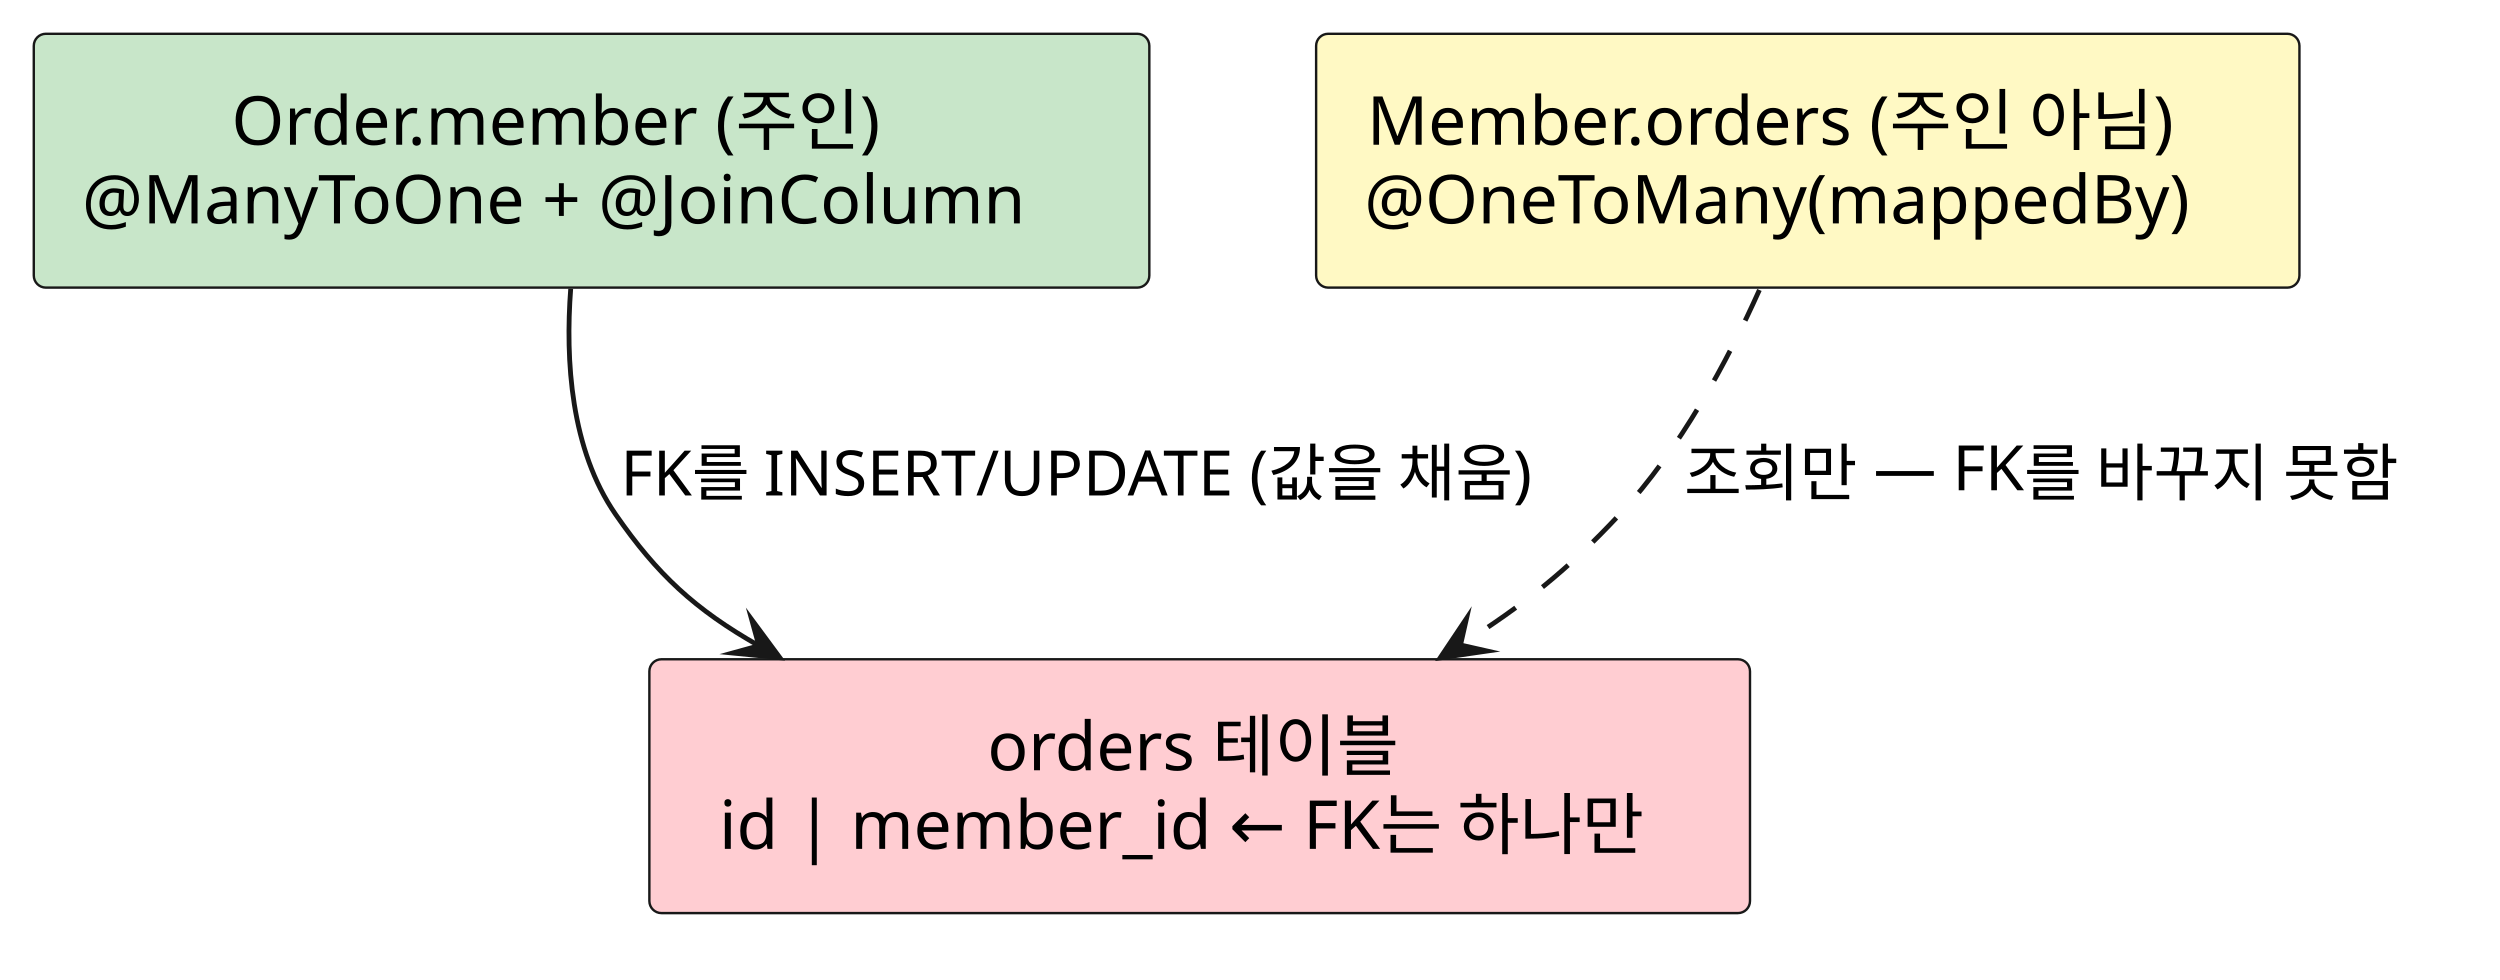
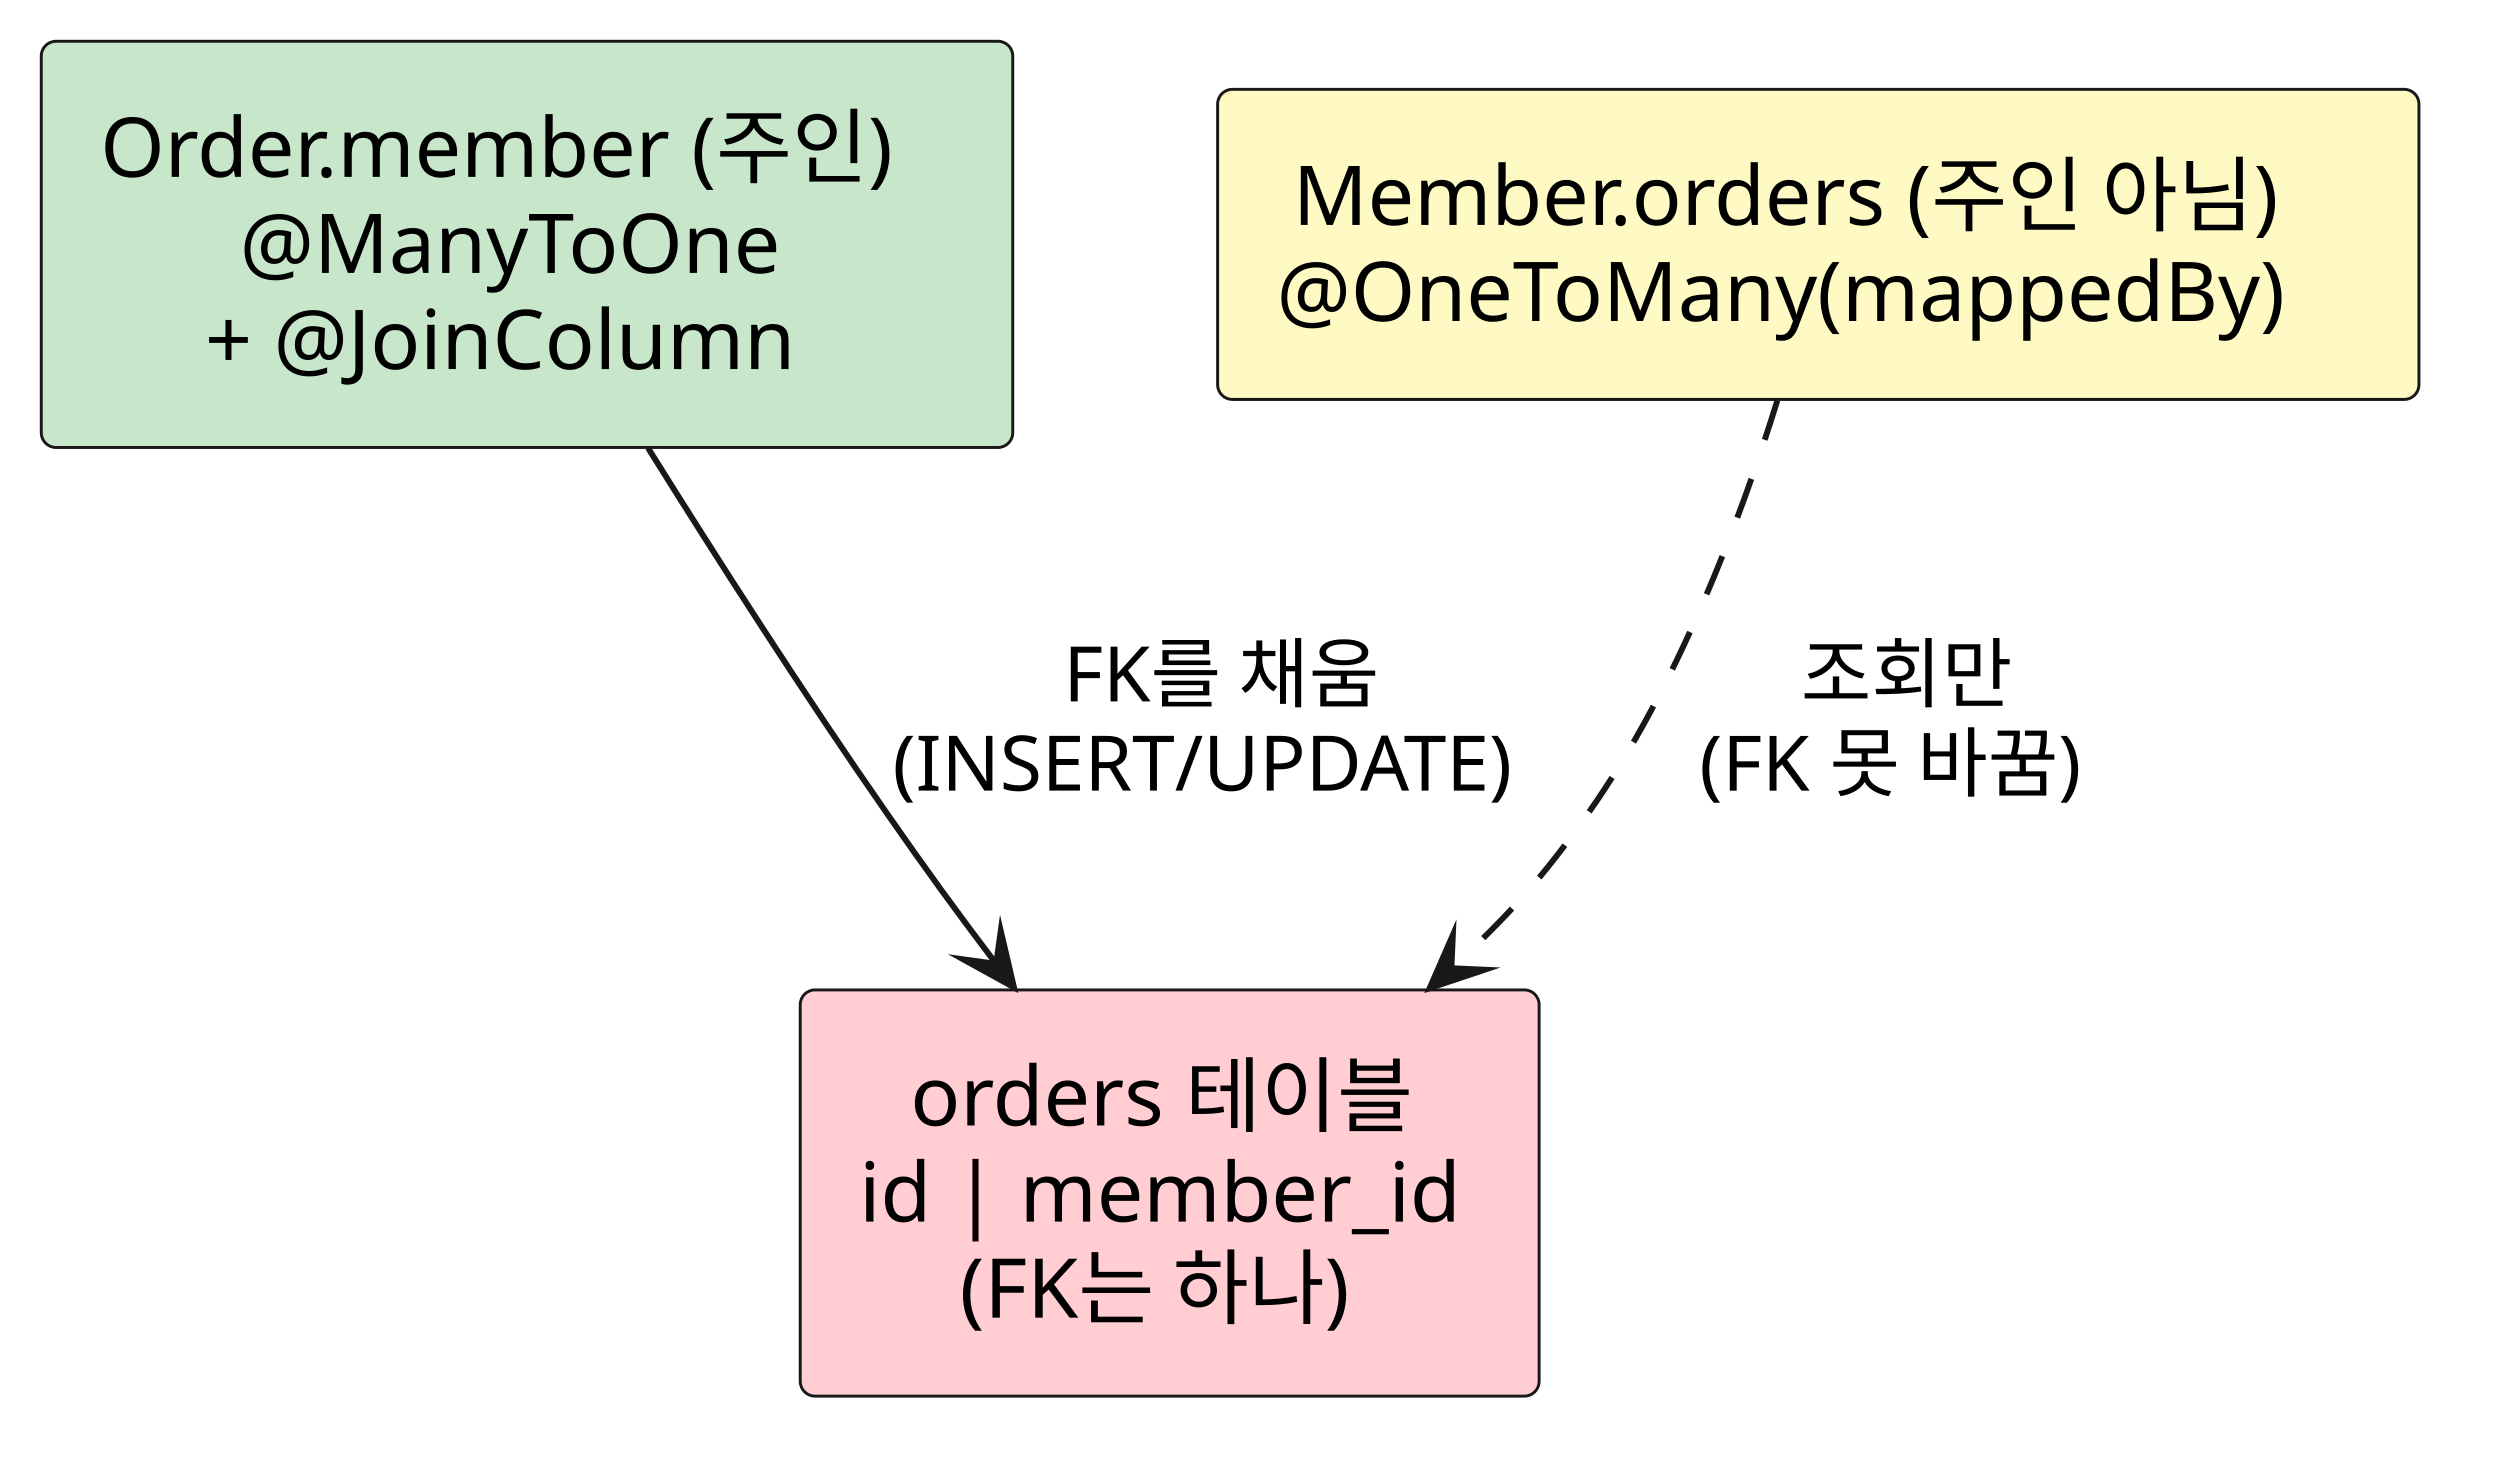
- <svg xmlns="http://www.w3.org/2000/svg" contentStyleType="text/css" data-diagram-type="DESCRIPTION" height="203px" preserveAspectRatio="none" style="width:518px;height:203px;background:#FFFFFF;" version="1.1" viewBox="0 0 518 203" width="518px" zoomAndPan="magnify">
+ <svg xmlns="http://www.w3.org/2000/svg" version="1.1" data-diagram-type="DESCRIPTION" style="width:424px;height:250px;background:#FFFFFF;" width="424px" height="250px" viewBox="0 0 424 250" zoomAndPan="magnify" preserveAspectRatio="none" contentStyleType="text/css">
  <defs />
-   <g>
-     <g class="entity" data-qualified-name="ORD" data-source-line="4" id="ent0001">
-       <rect fill="#C8E6C9" height="52.594" rx="2.5" ry="2.5" style="stroke:#181818;stroke-width:0.5;" width="231.142" x="7" y="7" />
-       <text fill="#000000" font-family="sans-serif" font-size="14" lengthAdjust="spacing" textLength="149.21" x="47.966" y="29.995">Order.member  (주인)</text>
-       <text fill="#000000" font-family="sans-serif" font-size="14" lengthAdjust="spacing" textLength="211.142" x="17" y="46.292">@ManyToOne + @JoinColumn</text>
+   <g font-family="sans-serif" lengthAdjust="spacing">
+     <g class="entity" data-qualified-name="ORD" id="ent0001" data-source-line="5">
+       <rect x="7" y="7" width="164.76" height="68.891" fill="#C8E6C9" style="stroke:#181818;stroke-width:0.5;" rx="2.5" ry="2.5" />
+       <text x="17" y="29.995" fill="#000" font-size="14" textLength="144.76">Order.member (주인)</text>
+       <text x="40.66" y="46.292" fill="#000" font-size="14" textLength="97.439">@ManyToOne</text>
+       <text x="34.754" y="62.589" fill="#000" font-size="14" textLength="109.252">+ @JoinColumn</text>
    </g>
-     <g class="entity" data-qualified-name="MEM" data-source-line="5" id="ent0002">
-       <rect fill="#FFF9C4" height="52.594" rx="2.5" ry="2.5" style="stroke:#181818;stroke-width:0.5;" width="203.743" x="272.7" y="7" />
-       <text fill="#000000" font-family="sans-serif" font-size="14" lengthAdjust="spacing" textLength="182.701" x="283.221" y="29.995">Member.orders  (주인 아님)</text>
-       <text fill="#000000" font-family="sans-serif" font-size="14" lengthAdjust="spacing" textLength="183.743" x="282.7" y="46.292">@OneToMany(mappedBy)</text>
+     <g class="entity" data-qualified-name="MEM" id="ent0002" data-source-line="6">
+       <rect x="206.51" y="15.15" width="203.743" height="52.594" fill="#FFF9C4" style="stroke:#181818;stroke-width:0.5;" rx="2.5" ry="2.5" />
+       <text x="219.256" y="38.145" fill="#000" font-size="14" textLength="178.251">Member.orders (주인 아님)</text>
+       <text x="216.51" y="54.442" fill="#000" font-size="14" textLength="183.743">@OneToMany(mappedBy)</text>
    </g>
-     <g class="entity" data-qualified-name="T" data-source-line="6" id="ent0003">
-       <rect fill="#FFCDD2" height="52.594" rx="2.5" ry="2.5" style="stroke:#181818;stroke-width:0.5;" width="228.049" x="134.55" y="136.6" />
-       <text fill="#000000" font-family="sans-serif" font-size="14" lengthAdjust="spacing" textLength="87.961" x="204.594" y="159.595">orders 테이블</text>
-       <text fill="#000000" font-family="sans-serif" font-size="14" lengthAdjust="spacing" textLength="203.599" x="149" y="175.892">id | member_id  ← FK는 하나만</text>
+     <g class="entity" data-qualified-name="T" id="ent0003" data-source-line="7">
+       <rect x="135.72" y="167.89" width="125.314" height="68.891" fill="#FFCDD2" style="stroke:#181818;stroke-width:0.5;" rx="2.5" ry="2.5" />
+       <text x="154.397" y="190.885" fill="#000" font-size="14" textLength="87.961">orders 테이블</text>
+       <text x="145.72" y="207.182" fill="#000" font-size="14" textLength="105.314">id | member_id</text>
+       <text x="162.754" y="223.479" fill="#000" font-size="14" textLength="71.247">(FK는 하나)</text>
    </g>
-     <g class="link" data-entity-1="ent0001" data-entity-2="ent0003" data-link-type="dependency" data-source-line="8" id="lnk4">
-       <path d="M118.25,59.83 C117.12,74.72 118.26,93.15 127.57,106.6 C136.18,119.03 143.962,126.261 157.242,133.801" fill="none" id="ORD-to-T" style="stroke:#181818;stroke-width:1;" />
-       <polygon fill="#181818" points="161.59,136.27,155.738,128.348,157.242,133.801,151.789,135.305,161.59,136.27" style="stroke:#181818;stroke-width:1;stroke-linejoin:miter;stroke-miterlimit:10;" />
-       <text fill="#000000" font-family="sans-serif" font-size="13" lengthAdjust="spacing" textLength="202.133" x="128.57" y="102.667">FK를 INSERT/UPDATE (값을 채움)</text>
+     <g class="link" data-entity-1="ent0001" data-entity-2="ent0003" id="lnk4" data-source-line="9" data-link-type="dependency">
+       <path d="M109.92,76 C121.46,94.49 136.33,117.72 150.38,137.89 C157.17,147.64 161.792,154.013 168.952,163.473" style="stroke:#181818;stroke-width:1;" fill="none" id="ORD-to-T" />
+       <polygon points="171.97,167.46,169.728,157.87,168.952,163.473,163.349,162.698,171.97,167.46" fill="#181818" style="stroke:#181818;stroke-width:1;stroke-linejoin:miter;stroke-miterlimit:10;" />
+       <text x="180.34" y="118.957" fill="#000" font-size="13" textLength="56.015">FK를 채움</text>
+       <text x="151.38" y="134.09" fill="#000" font-size="13" textLength="113.934">(INSERT/UPDATE)</text>
    </g>
-     <g class="link" data-entity-1="ent0002" data-entity-2="ent0003" data-link-type="dependency" data-source-line="9" id="lnk5">
-       <path d="M364.55,60.08 C357.91,74.88 348.11,93.13 335.57,106.6 C324.96,117.99 315.749,125.363 302.619,133.643" fill="none" id="MEM-to-T" style="stroke:#181818;stroke-width:1;stroke-dasharray:7,7;" />
-       <polygon fill="#181818" points="298.39,136.31,308.136,134.893,302.619,133.643,303.869,128.126,298.39,136.31" style="stroke:#181818;stroke-width:1;stroke-linejoin:miter;stroke-miterlimit:10;" />
-       <text fill="#000000" font-family="sans-serif" font-size="13" lengthAdjust="spacing" textLength="153.172" x="348.94" y="102.667">조회만 — FK를 바꾸지 못함</text>
+     <g class="link" data-entity-1="ent0002" data-entity-2="ent0003" id="lnk5" data-source-line="10" data-link-type="dependency">
+       <path d="M301.44,67.93 C295.16,88.11 284.56,116.39 269.38,137.89 C261.85,148.56 255.888,155.303 246.158,164.213" style="stroke:#181818;stroke-width:1;stroke-dasharray:7,7;" fill="none" id="MEM-to-T" />
+       <polygon points="242.47,167.59,251.809,164.462,246.158,164.213,246.406,158.562,242.47,167.59" fill="#181818" style="stroke:#181818;stroke-width:1;stroke-linejoin:miter;stroke-miterlimit:10;" />
+       <text x="305.415" y="118.957" fill="#000" font-size="13" textLength="35.88">조회만</text>
+       <text x="288.21" y="134.09" fill="#000" font-size="13" textLength="70.291">(FK 못 바꿈)</text>
    </g>
  </g>
</svg>
